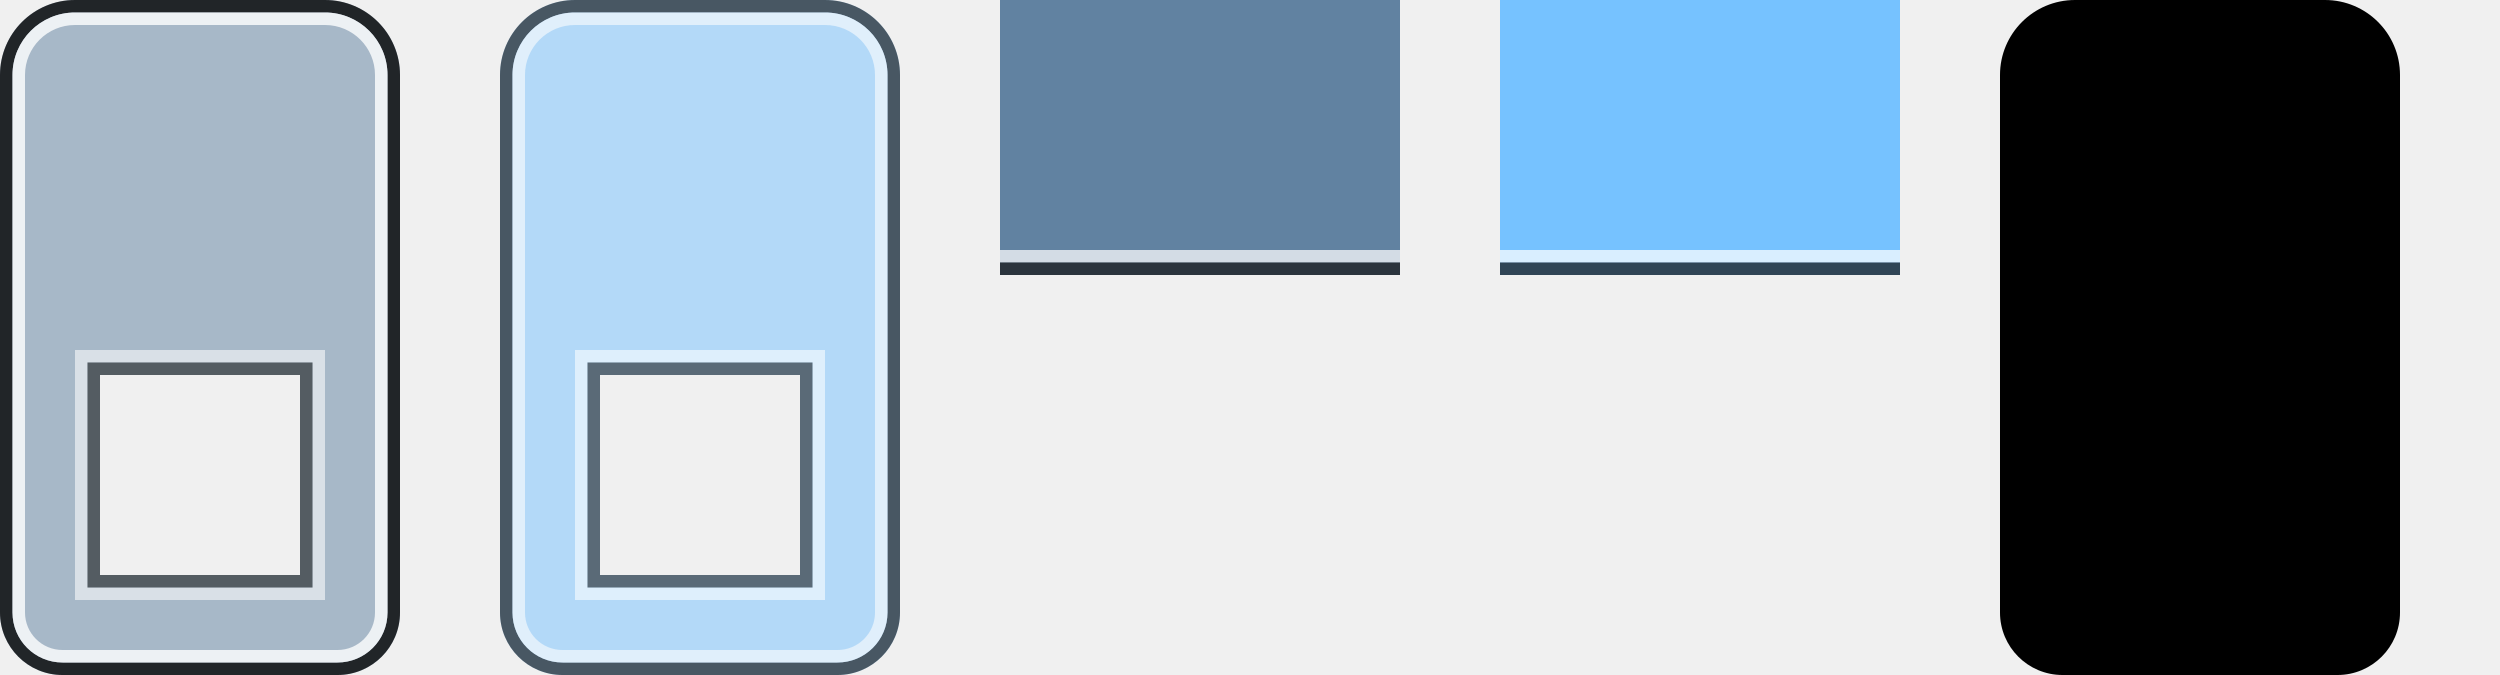
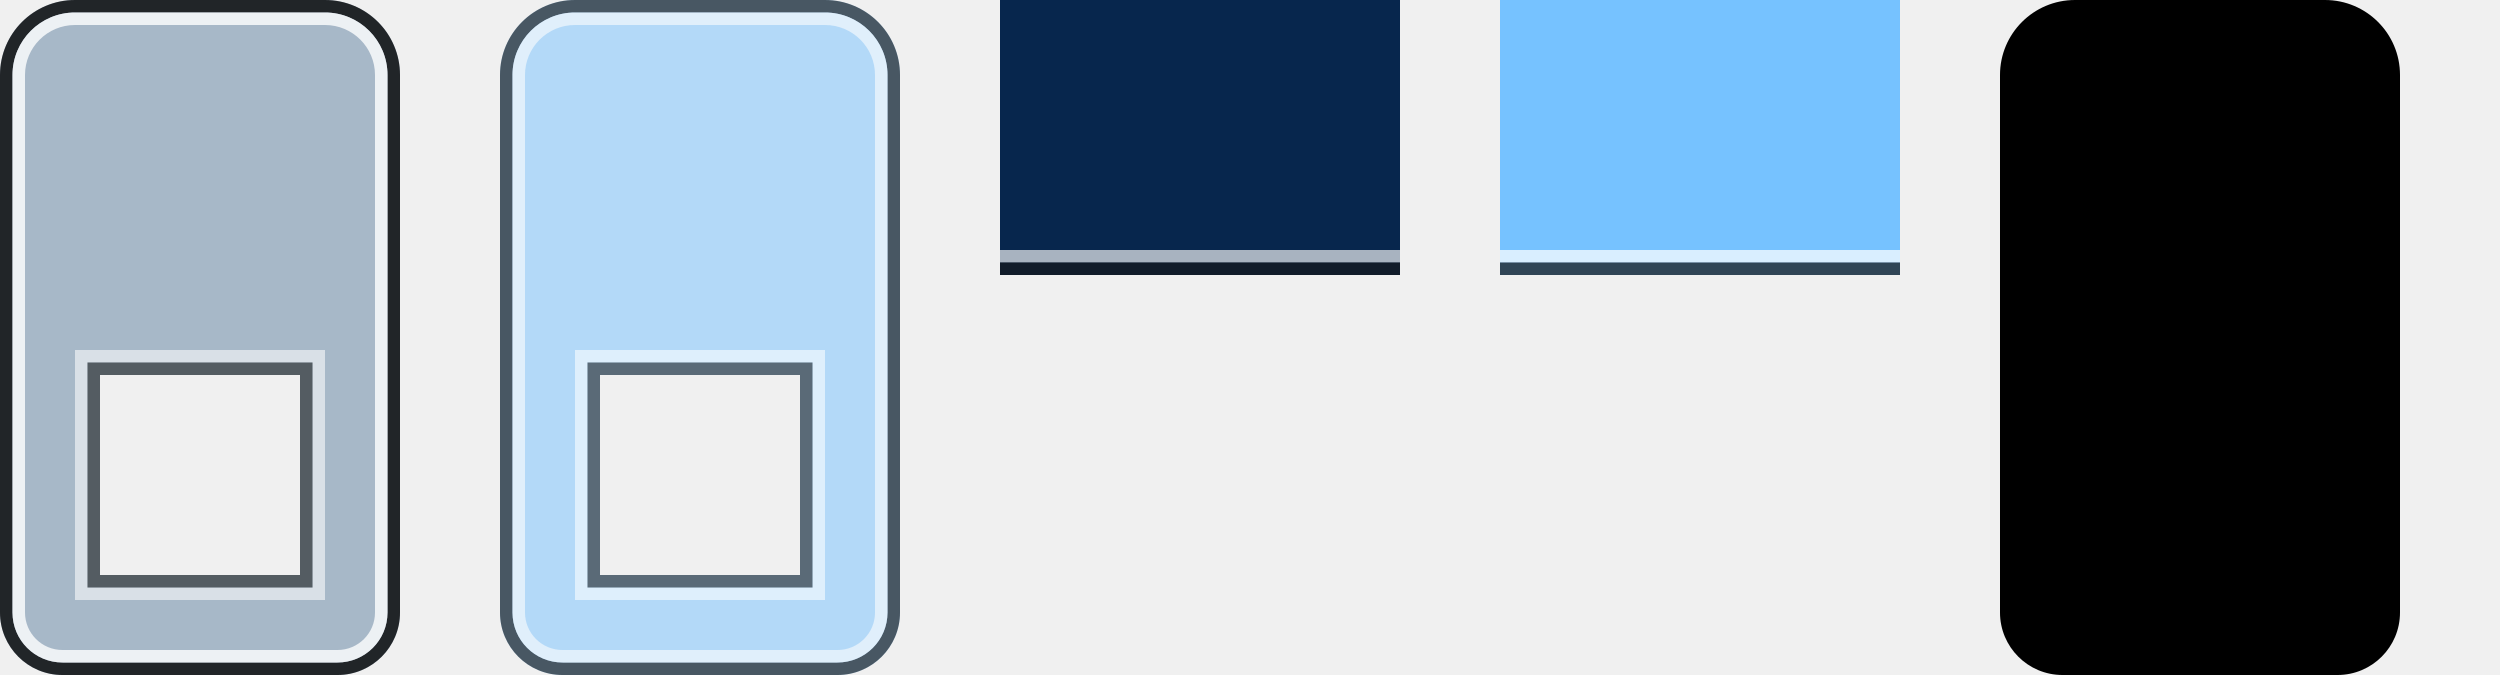
<svg xmlns="http://www.w3.org/2000/svg" width="200" height="54">
  <g id="decoration-topleft">
    <rect x="0" y="0" width="8" height="30" fill="none" />
    <path d="M0,6A6,6 0 0 1 6,0H8V30H0z" fill="#6081A2" fill-opacity="0.51" fill-rule="evenodd" />
    <path d="M0,6A6,6 0 0 1 6,0H8V30H0zM1,6A5,5 0 0 1 6,1H8V30H1z" fill="#000000" fill-opacity="0.8" fill-rule="evenodd" />
    <path d="M1,6A5,5 0 0 1 6,1H8V30H1zM2,6A4,4 0 0 1 6,2H8V30H2z" fill="#FFFFFF" fill-opacity="0.8" fill-rule="evenodd" />
    <path d="M6,28H8V30H6zM7,29H8V30H7z" fill="#FEFEFE" fill-opacity="0.569" fill-rule="evenodd" />
    <path d="M7,29H8V30H7z" fill="#181818" fill-opacity="0.573" fill-rule="evenodd" />
  </g>
  <g id="decoration-top">
    <rect x="8" y="0" width="16" height="30" fill="none" />
    <path d="M8,0H24V30H8z" fill="#6081A2" fill-opacity="0.51" fill-rule="evenodd" />
    <path d="M8,0H24V30H8zM8,1H24V30H8z" fill="#000000" fill-opacity="0.8" fill-rule="evenodd" />
    <path d="M8,1H24V30H8zM8,2H24V30H8z" fill="#FFFFFF" fill-opacity="0.8" fill-rule="evenodd" />
    <path d="M8,28H24V30H8zM8,29H24V30H8z" fill="#FEFEFE" fill-opacity="0.569" fill-rule="evenodd" />
    <path d="M8,29H24V30H8z" fill="#181818" fill-opacity="0.573" fill-rule="evenodd" />
  </g>
  <g id="decoration-topright">
    <rect x="24" y="0" width="8" height="30" fill="none" />
    <path d="M24,0H26A6,6 0 0 1 32,6V30H24z" fill="#6081A2" fill-opacity="0.51" fill-rule="evenodd" />
    <path d="M24,0H26A6,6 0 0 1 32,6V30H24zM24,1H26A5,5 0 0 1 31,6V30H24z" fill="#000000" fill-opacity="0.8" fill-rule="evenodd" />
    <path d="M24,1H26A5,5 0 0 1 31,6V30H24zM24,2H26A4,4 0 0 1 30,6V30H24z" fill="#FFFFFF" fill-opacity="0.8" fill-rule="evenodd" />
    <path d="M24,28H26V30H24zM24,29H25V30H24z" fill="#FEFEFE" fill-opacity="0.569" fill-rule="evenodd" />
    <path d="M24,29H25V30H24z" fill="#181818" fill-opacity="0.573" fill-rule="evenodd" />
  </g>
  <g id="decoration-left">
    <rect x="0" y="30" width="8" height="16" fill="none" />
    <path d="M0,30H8V46H0z" fill="#6081A2" fill-opacity="0.51" fill-rule="evenodd" />
    <path d="M0,30H8V46H0zM1,30H8V46H1z" fill="#000000" fill-opacity="0.8" fill-rule="evenodd" />
    <path d="M1,30H8V46H1zM2,30H8V46H2z" fill="#FFFFFF" fill-opacity="0.8" fill-rule="evenodd" />
    <path d="M6,30H8V46H6zM7,30H8V46H7z" fill="#FEFEFE" fill-opacity="0.569" fill-rule="evenodd" />
    <path d="M7,30H8V46H7z" fill="#181818" fill-opacity="0.573" fill-rule="evenodd" />
  </g>
  <g id="decoration-center">
    <rect x="8" y="30" width="16" height="16" fill="none" />
    <path d="M8,30H24V46H8zM8,30H24V46H8z" fill="#6081A2" fill-opacity="0.51" fill-rule="evenodd" />
    <path d="M8,30H24V46H8zM8,30H24V46H8z" fill="#000000" fill-opacity="0.8" fill-rule="evenodd" />
    <path d="M8,30H24V46H8zM8,30H24V46H8z" fill="#FFFFFF" fill-opacity="0.8" fill-rule="evenodd" />
    <path d="M8,30H24V46H8zM8,30H24V46H8z" fill="#FEFEFE" fill-opacity="0.569" fill-rule="evenodd" />
    <path d="M8,30H24V46H8zM8,30H24V46H8z" fill="#181818" fill-opacity="0.573" fill-rule="evenodd" />
  </g>
  <g id="decoration-right">
    <rect x="24" y="30" width="8" height="16" fill="none" />
    <path d="M24,30H32V46H24z" fill="#6081A2" fill-opacity="0.51" fill-rule="evenodd" />
    <path d="M24,30H32V46H24zM24,30H31V46H24z" fill="#000000" fill-opacity="0.8" fill-rule="evenodd" />
    <path d="M24,30H31V46H24zM24,30H30V46H24z" fill="#FFFFFF" fill-opacity="0.8" fill-rule="evenodd" />
    <path d="M24,30H26V46H24zM24,30H25V46H24z" fill="#FEFEFE" fill-opacity="0.569" fill-rule="evenodd" />
    <path d="M24,30H25V46H24z" fill="#181818" fill-opacity="0.573" fill-rule="evenodd" />
  </g>
  <g id="decoration-bottomleft">
    <rect x="0" y="46" width="8" height="8" fill="none" />
    <path d="M0,46H8V54H5A5,5 0 0 1 0,49z" fill="#6081A2" fill-opacity="0.51" fill-rule="evenodd" />
    <path d="M0,46H8V54H5A5,5 0 0 1 0,49zM1,46H8V53H5A4,4 0 0 1 1,49z" fill="#000000" fill-opacity="0.8" fill-rule="evenodd" />
    <path d="M1,46H8V53H5A4,4 0 0 1 1,49zM2,46H8V52H5A3,3 0 0 1 2,49z" fill="#FFFFFF" fill-opacity="0.8" fill-rule="evenodd" />
    <path d="M6,46H8V48H6zM7,46H8V47H7z" fill="#FEFEFE" fill-opacity="0.569" fill-rule="evenodd" />
    <path d="M7,46H8V47H7z" fill="#181818" fill-opacity="0.573" fill-rule="evenodd" />
  </g>
  <g id="decoration-bottom">
    <rect x="8" y="46" width="16" height="8" fill="none" />
    <path d="M8,46H24V54H8z" fill="#6081A2" fill-opacity="0.51" fill-rule="evenodd" />
    <path d="M8,46H24V54H8zM8,46H24V53H8z" fill="#000000" fill-opacity="0.8" fill-rule="evenodd" />
    <path d="M8,46H24V53H8zM8,46H24V52H8z" fill="#FFFFFF" fill-opacity="0.8" fill-rule="evenodd" />
    <path d="M8,46H24V48H8zM8,46H24V47H8z" fill="#FEFEFE" fill-opacity="0.569" fill-rule="evenodd" />
    <path d="M8,46H24V47H8z" fill="#181818" fill-opacity="0.573" fill-rule="evenodd" />
  </g>
  <g id="decoration-bottomright">
    <rect x="24" y="46" width="8" height="8" fill="none" />
    <path d="M24,46H32V49A5,5 0 0 1 27,54H24z" fill="#6081A2" fill-opacity="0.51" fill-rule="evenodd" />
    <path d="M24,46H32V49A5,5 0 0 1 27,54H24zM24,46H31V49A4,4 0 0 1 27,53H24z" fill="#000000" fill-opacity="0.8" fill-rule="evenodd" />
    <path d="M24,46H31V49A4,4 0 0 1 27,53H24zM24,46H30V49A3,3 0 0 1 27,52H24z" fill="#FFFFFF" fill-opacity="0.8" fill-rule="evenodd" />
    <path d="M24,46H26V48H24zM24,46H25V47H24z" fill="#FEFEFE" fill-opacity="0.569" fill-rule="evenodd" />
    <path d="M24,46H25V47H24z" fill="#181818" fill-opacity="0.573" fill-rule="evenodd" />
  </g>
  <rect id="decoration-hint-stretch-borders" x="0" y="0" width="1" height="1" fill="none" />
  <g id="decoration-inactive-topleft">
    <rect x="40" y="0" width="8" height="30" fill="none" />
    <path d="M40,6A6,6 0 0 1 46,0H48V30H40z" fill="#77C1FF" fill-opacity="0.502" fill-rule="evenodd" />
    <path d="M40,6A6,6 0 0 1 46,0H48V30H40zM41,6A5,5 0 0 1 46,1H48V30H41z" fill="#000000" fill-opacity="0.6" fill-rule="evenodd" />
    <path d="M41,6A5,5 0 0 1 46,1H48V30H41zM42,6A4,4 0 0 1 46,2H48V30H42z" fill="#FEFEFE" fill-opacity="0.6" fill-rule="evenodd" />
    <path d="M46,28H48V30H46zM47,29H48V30H47z" fill="#FEFEFE" fill-opacity="0.569" fill-rule="evenodd" />
    <path d="M47,29H48V30H47z" fill="#181818" fill-opacity="0.573" fill-rule="evenodd" />
  </g>
  <g id="decoration-inactive-top">
    <rect x="48" y="0" width="16" height="30" fill="none" />
    <path d="M48,0H64V30H48z" fill="#77C1FF" fill-opacity="0.502" fill-rule="evenodd" />
    <path d="M48,0H64V30H48zM48,1H64V30H48z" fill="#000000" fill-opacity="0.6" fill-rule="evenodd" />
    <path d="M48,1H64V30H48zM48,2H64V30H48z" fill="#FEFEFE" fill-opacity="0.6" fill-rule="evenodd" />
    <path d="M48,28H64V30H48zM48,29H64V30H48z" fill="#FEFEFE" fill-opacity="0.569" fill-rule="evenodd" />
    <path d="M48,29H64V30H48z" fill="#181818" fill-opacity="0.573" fill-rule="evenodd" />
  </g>
  <g id="decoration-inactive-topright">
    <rect x="64" y="0" width="8" height="30" fill="none" />
    <path d="M64,0H66A6,6 0 0 1 72,6V30H64z" fill="#77C1FF" fill-opacity="0.502" fill-rule="evenodd" />
    <path d="M64,0H66A6,6 0 0 1 72,6V30H64zM64,1H66A5,5 0 0 1 71,6V30H64z" fill="#000000" fill-opacity="0.6" fill-rule="evenodd" />
    <path d="M64,1H66A5,5 0 0 1 71,6V30H64zM64,2H66A4,4 0 0 1 70,6V30H64z" fill="#FEFEFE" fill-opacity="0.6" fill-rule="evenodd" />
    <path d="M64,28H66V30H64zM64,29H65V30H64z" fill="#FEFEFE" fill-opacity="0.569" fill-rule="evenodd" />
    <path d="M64,29H65V30H64z" fill="#181818" fill-opacity="0.573" fill-rule="evenodd" />
  </g>
  <g id="decoration-inactive-left">
    <rect x="40" y="30" width="8" height="16" fill="none" />
    <path d="M40,30H48V46H40z" fill="#77C1FF" fill-opacity="0.502" fill-rule="evenodd" />
    <path d="M40,30H48V46H40zM41,30H48V46H41z" fill="#000000" fill-opacity="0.6" fill-rule="evenodd" />
    <path d="M41,30H48V46H41zM42,30H48V46H42z" fill="#FEFEFE" fill-opacity="0.6" fill-rule="evenodd" />
    <path d="M46,30H48V46H46zM47,30H48V46H47z" fill="#FEFEFE" fill-opacity="0.569" fill-rule="evenodd" />
    <path d="M47,30H48V46H47z" fill="#181818" fill-opacity="0.573" fill-rule="evenodd" />
  </g>
  <g id="decoration-inactive-center">
    <rect x="48" y="30" width="16" height="16" fill="none" />
    <path d="M48,30H64V46H48zM48,30H64V46H48z" fill="#77C1FF" fill-opacity="0.502" fill-rule="evenodd" />
    <path d="M48,30H64V46H48zM48,30H64V46H48z" fill="#000000" fill-opacity="0.6" fill-rule="evenodd" />
    <path d="M48,30H64V46H48zM48,30H64V46H48z" fill="#FEFEFE" fill-opacity="0.6" fill-rule="evenodd" />
    <path d="M48,30H64V46H48zM48,30H64V46H48z" fill="#FEFEFE" fill-opacity="0.569" fill-rule="evenodd" />
    <path d="M48,30H64V46H48zM48,30H64V46H48z" fill="#181818" fill-opacity="0.573" fill-rule="evenodd" />
  </g>
  <g id="decoration-inactive-right">
    <rect x="64" y="30" width="8" height="16" fill="none" />
    <path d="M64,30H72V46H64z" fill="#77C1FF" fill-opacity="0.502" fill-rule="evenodd" />
    <path d="M64,30H72V46H64zM64,30H71V46H64z" fill="#000000" fill-opacity="0.6" fill-rule="evenodd" />
    <path d="M64,30H71V46H64zM64,30H70V46H64z" fill="#FEFEFE" fill-opacity="0.6" fill-rule="evenodd" />
    <path d="M64,30H66V46H64zM64,30H65V46H64z" fill="#FEFEFE" fill-opacity="0.569" fill-rule="evenodd" />
    <path d="M64,30H65V46H64z" fill="#181818" fill-opacity="0.573" fill-rule="evenodd" />
  </g>
  <g id="decoration-inactive-bottomleft">
    <rect x="40" y="46" width="8" height="8" fill="none" />
    <path d="M40,46H48V54H45A5,5 0 0 1 40,49z" fill="#77C1FF" fill-opacity="0.502" fill-rule="evenodd" />
    <path d="M40,46H48V54H45A5,5 0 0 1 40,49zM41,46H48V53H45A4,4 0 0 1 41,49z" fill="#000000" fill-opacity="0.6" fill-rule="evenodd" />
    <path d="M41,46H48V53H45A4,4 0 0 1 41,49zM42,46H48V52H45A3,3 0 0 1 42,49z" fill="#FEFEFE" fill-opacity="0.6" fill-rule="evenodd" />
    <path d="M46,46H48V48H46zM47,46H48V47H47z" fill="#FEFEFE" fill-opacity="0.569" fill-rule="evenodd" />
    <path d="M47,46H48V47H47z" fill="#181818" fill-opacity="0.573" fill-rule="evenodd" />
  </g>
  <g id="decoration-inactive-bottom">
    <rect x="48" y="46" width="16" height="8" fill="none" />
    <path d="M48,46H64V54H48z" fill="#77C1FF" fill-opacity="0.502" fill-rule="evenodd" />
    <path d="M48,46H64V54H48zM48,46H64V53H48z" fill="#000000" fill-opacity="0.6" fill-rule="evenodd" />
    <path d="M48,46H64V53H48zM48,46H64V52H48z" fill="#FEFEFE" fill-opacity="0.6" fill-rule="evenodd" />
    <path d="M48,46H64V48H48zM48,46H64V47H48z" fill="#FEFEFE" fill-opacity="0.569" fill-rule="evenodd" />
    <path d="M48,46H64V47H48z" fill="#181818" fill-opacity="0.573" fill-rule="evenodd" />
  </g>
  <g id="decoration-inactive-bottomright">
    <rect x="64" y="46" width="8" height="8" fill="none" />
    <path d="M64,46H72V49A5,5 0 0 1 67,54H64z" fill="#77C1FF" fill-opacity="0.502" fill-rule="evenodd" />
    <path d="M64,46H72V49A5,5 0 0 1 67,54H64zM64,46H71V49A4,4 0 0 1 67,53H64z" fill="#000000" fill-opacity="0.6" fill-rule="evenodd" />
    <path d="M64,46H71V49A4,4 0 0 1 67,53H64zM64,46H70V49A3,3 0 0 1 67,52H64z" fill="#FEFEFE" fill-opacity="0.6" fill-rule="evenodd" />
    <path d="M64,46H66V48H64zM64,46H65V47H64z" fill="#FEFEFE" fill-opacity="0.569" fill-rule="evenodd" />
    <path d="M64,46H65V47H64z" fill="#181818" fill-opacity="0.573" fill-rule="evenodd" />
  </g>
  <rect id="decoration-inactive-hint-stretch-borders" x="40" y="0" width="1" height="1" fill="none" />
  <g id="decoration-maximized-topleft">
-     <rect x="80" y="0" width="32" height="22" fill="#6081A2" fill-opacity="0.51" />
+     <rect x="80" y="0" width="32" height="22" fill="#08274E" fill-opacity="0.714" />
    <rect x="80" y="20" width="32" height="1" fill="#FEFEFE" fill-opacity="0.569" />
    <rect x="80" y="21" width="32" height="1" fill="#181818" fill-opacity="0.573" />
  </g>
  <g id="decoration-maximized-top">
-     <rect x="80" y="0" width="32" height="22" fill="#6081A2" fill-opacity="0.51" />
+     <rect x="80" y="0" width="32" height="22" fill="#08274E" fill-opacity="0.714" />
    <rect x="80" y="20" width="32" height="1" fill="#FEFEFE" fill-opacity="0.569" />
    <rect x="80" y="21" width="32" height="1" fill="#181818" fill-opacity="0.573" />
  </g>
  <g id="decoration-maximized-topright">
-     <rect x="80" y="0" width="32" height="22" fill="#6081A2" fill-opacity="0.51" />
+     <rect x="80" y="0" width="32" height="22" fill="#08274E" fill-opacity="0.714" />
    <rect x="80" y="20" width="32" height="1" fill="#FEFEFE" fill-opacity="0.569" />
    <rect x="80" y="21" width="32" height="1" fill="#181818" fill-opacity="0.573" />
  </g>
  <g id="decoration-maximized-left">
-     <rect x="80" y="0" width="32" height="22" fill="#6081A2" fill-opacity="0.51" />
+     <rect x="80" y="0" width="32" height="22" fill="#08274E" fill-opacity="0.714" />
    <rect x="80" y="20" width="32" height="1" fill="#FEFEFE" fill-opacity="0.569" />
    <rect x="80" y="21" width="32" height="1" fill="#181818" fill-opacity="0.573" />
  </g>
  <g id="decoration-maximized-center">
-     <rect x="80" y="0" width="32" height="22" fill="#6081A2" fill-opacity="0.51" />
+     <rect x="80" y="0" width="32" height="22" fill="#08274E" fill-opacity="0.714" />
    <rect x="80" y="20" width="32" height="1" fill="#FEFEFE" fill-opacity="0.569" />
    <rect x="80" y="21" width="32" height="1" fill="#181818" fill-opacity="0.573" />
  </g>
  <g id="decoration-maximized-right">
-     <rect x="80" y="0" width="32" height="22" fill="#6081A2" fill-opacity="0.51" />
+     <rect x="80" y="0" width="32" height="22" fill="#08274E" fill-opacity="0.714" />
    <rect x="80" y="20" width="32" height="1" fill="#FEFEFE" fill-opacity="0.569" />
    <rect x="80" y="21" width="32" height="1" fill="#181818" fill-opacity="0.573" />
  </g>
  <g id="decoration-maximized-bottomleft">
-     <rect x="80" y="0" width="32" height="22" fill="#6081A2" fill-opacity="0.51" />
+     <rect x="80" y="0" width="32" height="22" fill="#08274E" fill-opacity="0.714" />
    <rect x="80" y="20" width="32" height="1" fill="#FEFEFE" fill-opacity="0.569" />
    <rect x="80" y="21" width="32" height="1" fill="#181818" fill-opacity="0.573" />
  </g>
  <g id="decoration-maximized-bottom">
-     <rect x="80" y="0" width="32" height="22" fill="#6081A2" fill-opacity="0.51" />
+     <rect x="80" y="0" width="32" height="22" fill="#08274E" fill-opacity="0.714" />
    <rect x="80" y="20" width="32" height="1" fill="#FEFEFE" fill-opacity="0.569" />
    <rect x="80" y="21" width="32" height="1" fill="#181818" fill-opacity="0.573" />
  </g>
  <g id="decoration-maximized-bottomright">
-     <rect x="80" y="0" width="32" height="22" fill="#6081A2" fill-opacity="0.51" />
+     <rect x="80" y="0" width="32" height="22" fill="#08274E" fill-opacity="0.714" />
    <rect x="80" y="20" width="32" height="1" fill="#FEFEFE" fill-opacity="0.569" />
    <rect x="80" y="21" width="32" height="1" fill="#181818" fill-opacity="0.573" />
  </g>
  <g id="decoration-maximized-inactive-topleft">
    <rect x="120" y="0" width="32" height="22" fill="#77C1FF" fill-opacity="0.502" />
    <rect x="120" y="20" width="32" height="1" fill="#FEFEFE" fill-opacity="0.569" />
    <rect x="120" y="21" width="32" height="1" fill="#181818" fill-opacity="0.573" />
  </g>
  <g id="decoration-maximized-inactive-top">
    <rect x="120" y="0" width="32" height="22" fill="#77C1FF" fill-opacity="0.502" />
    <rect x="120" y="20" width="32" height="1" fill="#FEFEFE" fill-opacity="0.569" />
    <rect x="120" y="21" width="32" height="1" fill="#181818" fill-opacity="0.573" />
  </g>
  <g id="decoration-maximized-inactive-topright">
    <rect x="120" y="0" width="32" height="22" fill="#77C1FF" fill-opacity="0.502" />
    <rect x="120" y="20" width="32" height="1" fill="#FEFEFE" fill-opacity="0.569" />
    <rect x="120" y="21" width="32" height="1" fill="#181818" fill-opacity="0.573" />
  </g>
  <g id="decoration-maximized-inactive-left">
    <rect x="120" y="0" width="32" height="22" fill="#77C1FF" fill-opacity="0.502" />
    <rect x="120" y="20" width="32" height="1" fill="#FEFEFE" fill-opacity="0.569" />
    <rect x="120" y="21" width="32" height="1" fill="#181818" fill-opacity="0.573" />
  </g>
  <g id="decoration-maximized-inactive-center">
    <rect x="120" y="0" width="32" height="22" fill="#77C1FF" fill-opacity="0.502" />
    <rect x="120" y="20" width="32" height="1" fill="#FEFEFE" fill-opacity="0.569" />
    <rect x="120" y="21" width="32" height="1" fill="#181818" fill-opacity="0.573" />
  </g>
  <g id="decoration-maximized-inactive-right">
    <rect x="120" y="0" width="32" height="22" fill="#77C1FF" fill-opacity="0.502" />
    <rect x="120" y="20" width="32" height="1" fill="#FEFEFE" fill-opacity="0.569" />
    <rect x="120" y="21" width="32" height="1" fill="#181818" fill-opacity="0.573" />
  </g>
  <g id="decoration-maximized-inactive-bottomleft">
    <rect x="120" y="0" width="32" height="22" fill="#77C1FF" fill-opacity="0.502" />
    <rect x="120" y="20" width="32" height="1" fill="#FEFEFE" fill-opacity="0.569" />
    <rect x="120" y="21" width="32" height="1" fill="#181818" fill-opacity="0.573" />
  </g>
  <g id="decoration-maximized-inactive-bottom">
    <rect x="120" y="0" width="32" height="22" fill="#77C1FF" fill-opacity="0.502" />
    <rect x="120" y="20" width="32" height="1" fill="#FEFEFE" fill-opacity="0.569" />
    <rect x="120" y="21" width="32" height="1" fill="#181818" fill-opacity="0.573" />
  </g>
  <g id="decoration-maximized-inactive-bottomright">
    <rect x="120" y="0" width="32" height="22" fill="#77C1FF" fill-opacity="0.502" />
    <rect x="120" y="20" width="32" height="1" fill="#FEFEFE" fill-opacity="0.569" />
    <rect x="120" y="21" width="32" height="1" fill="#181818" fill-opacity="0.573" />
  </g>
  <path id="mask-topleft" d="M160,6A6,6 0 0 1 166,0H168V30H160z" />
  <path id="mask-top" d="M168,0H184V30H168z" />
  <path id="mask-topright" d="M184,0H186A6,6 0 0 1 192,6V30H184z" />
  <path id="mask-left" d="M160,30H168V46H160z" />
  <path id="mask-center" d="M168,30H184V46H168z" />
  <path id="mask-right" d="M184,30H192V46H184z" />
  <path id="mask-bottomleft" d="M160,46H168V54H165A5,5 0 0 1 160,49z" />
  <path id="mask-bottom" d="M168,46H184V54H168z" />
  <path id="mask-bottomright" d="M184,46H192V49A5,5 0 0 1 187,54H184z" />
</svg>
